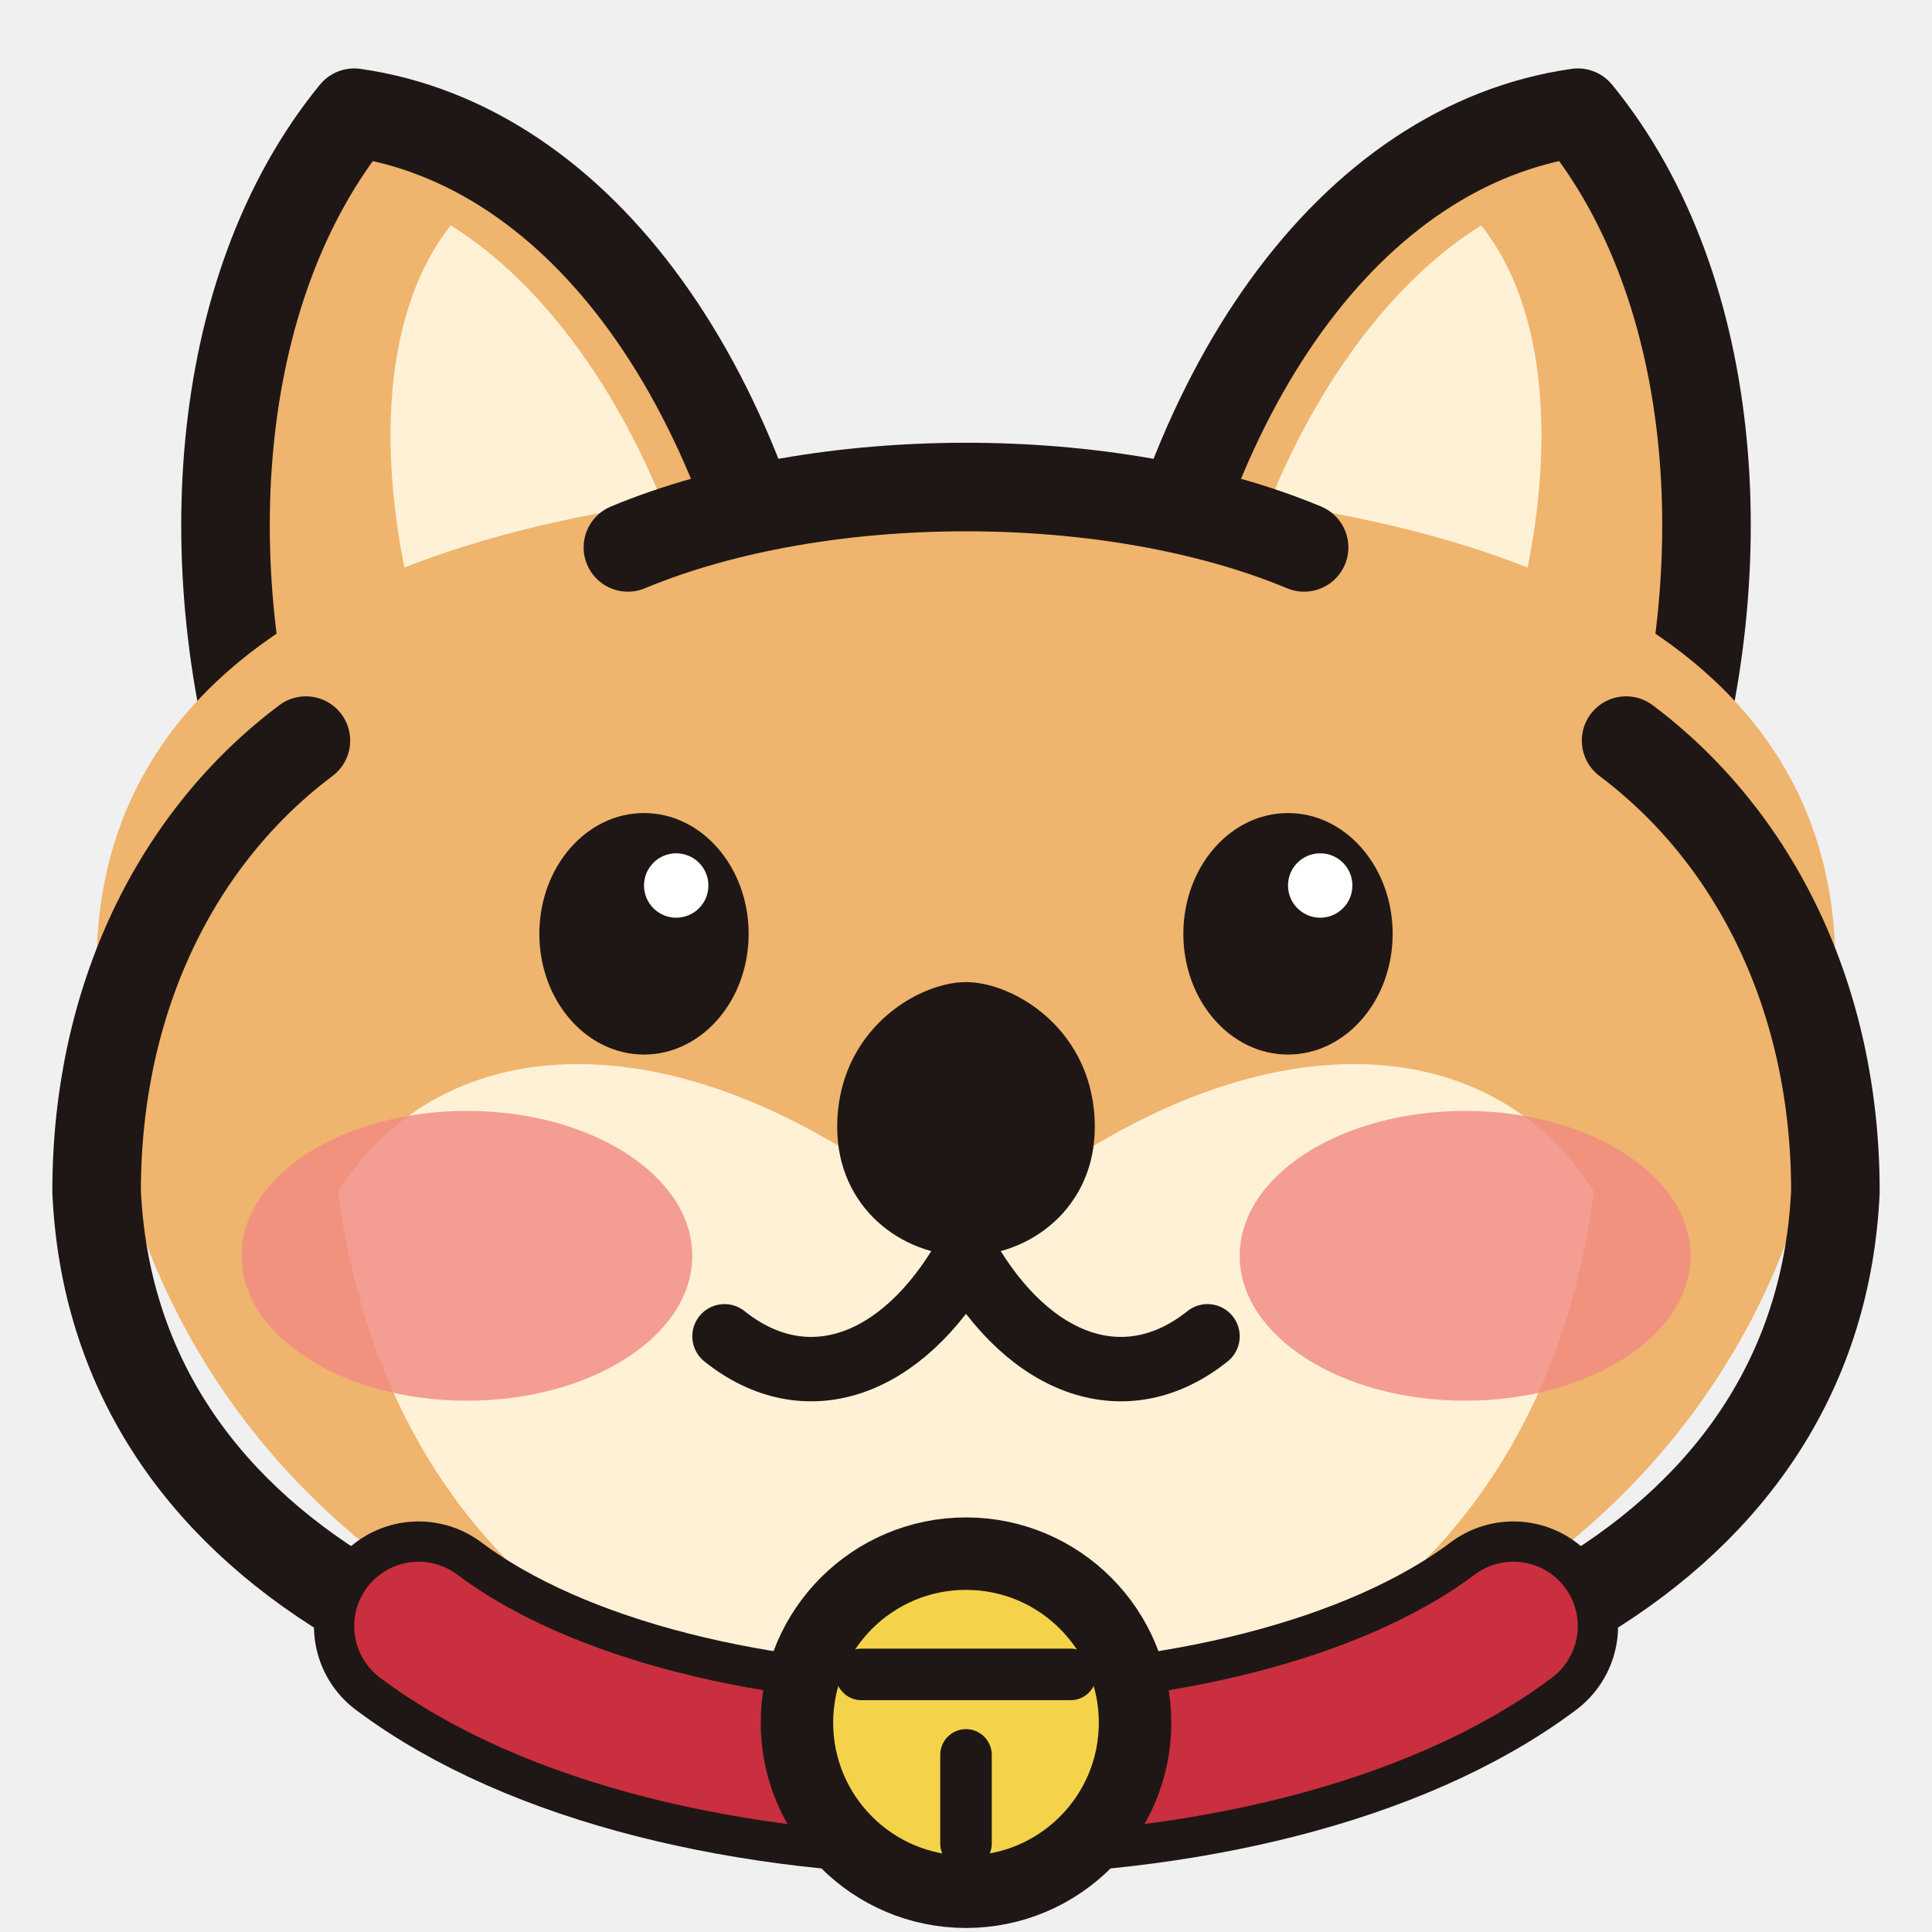
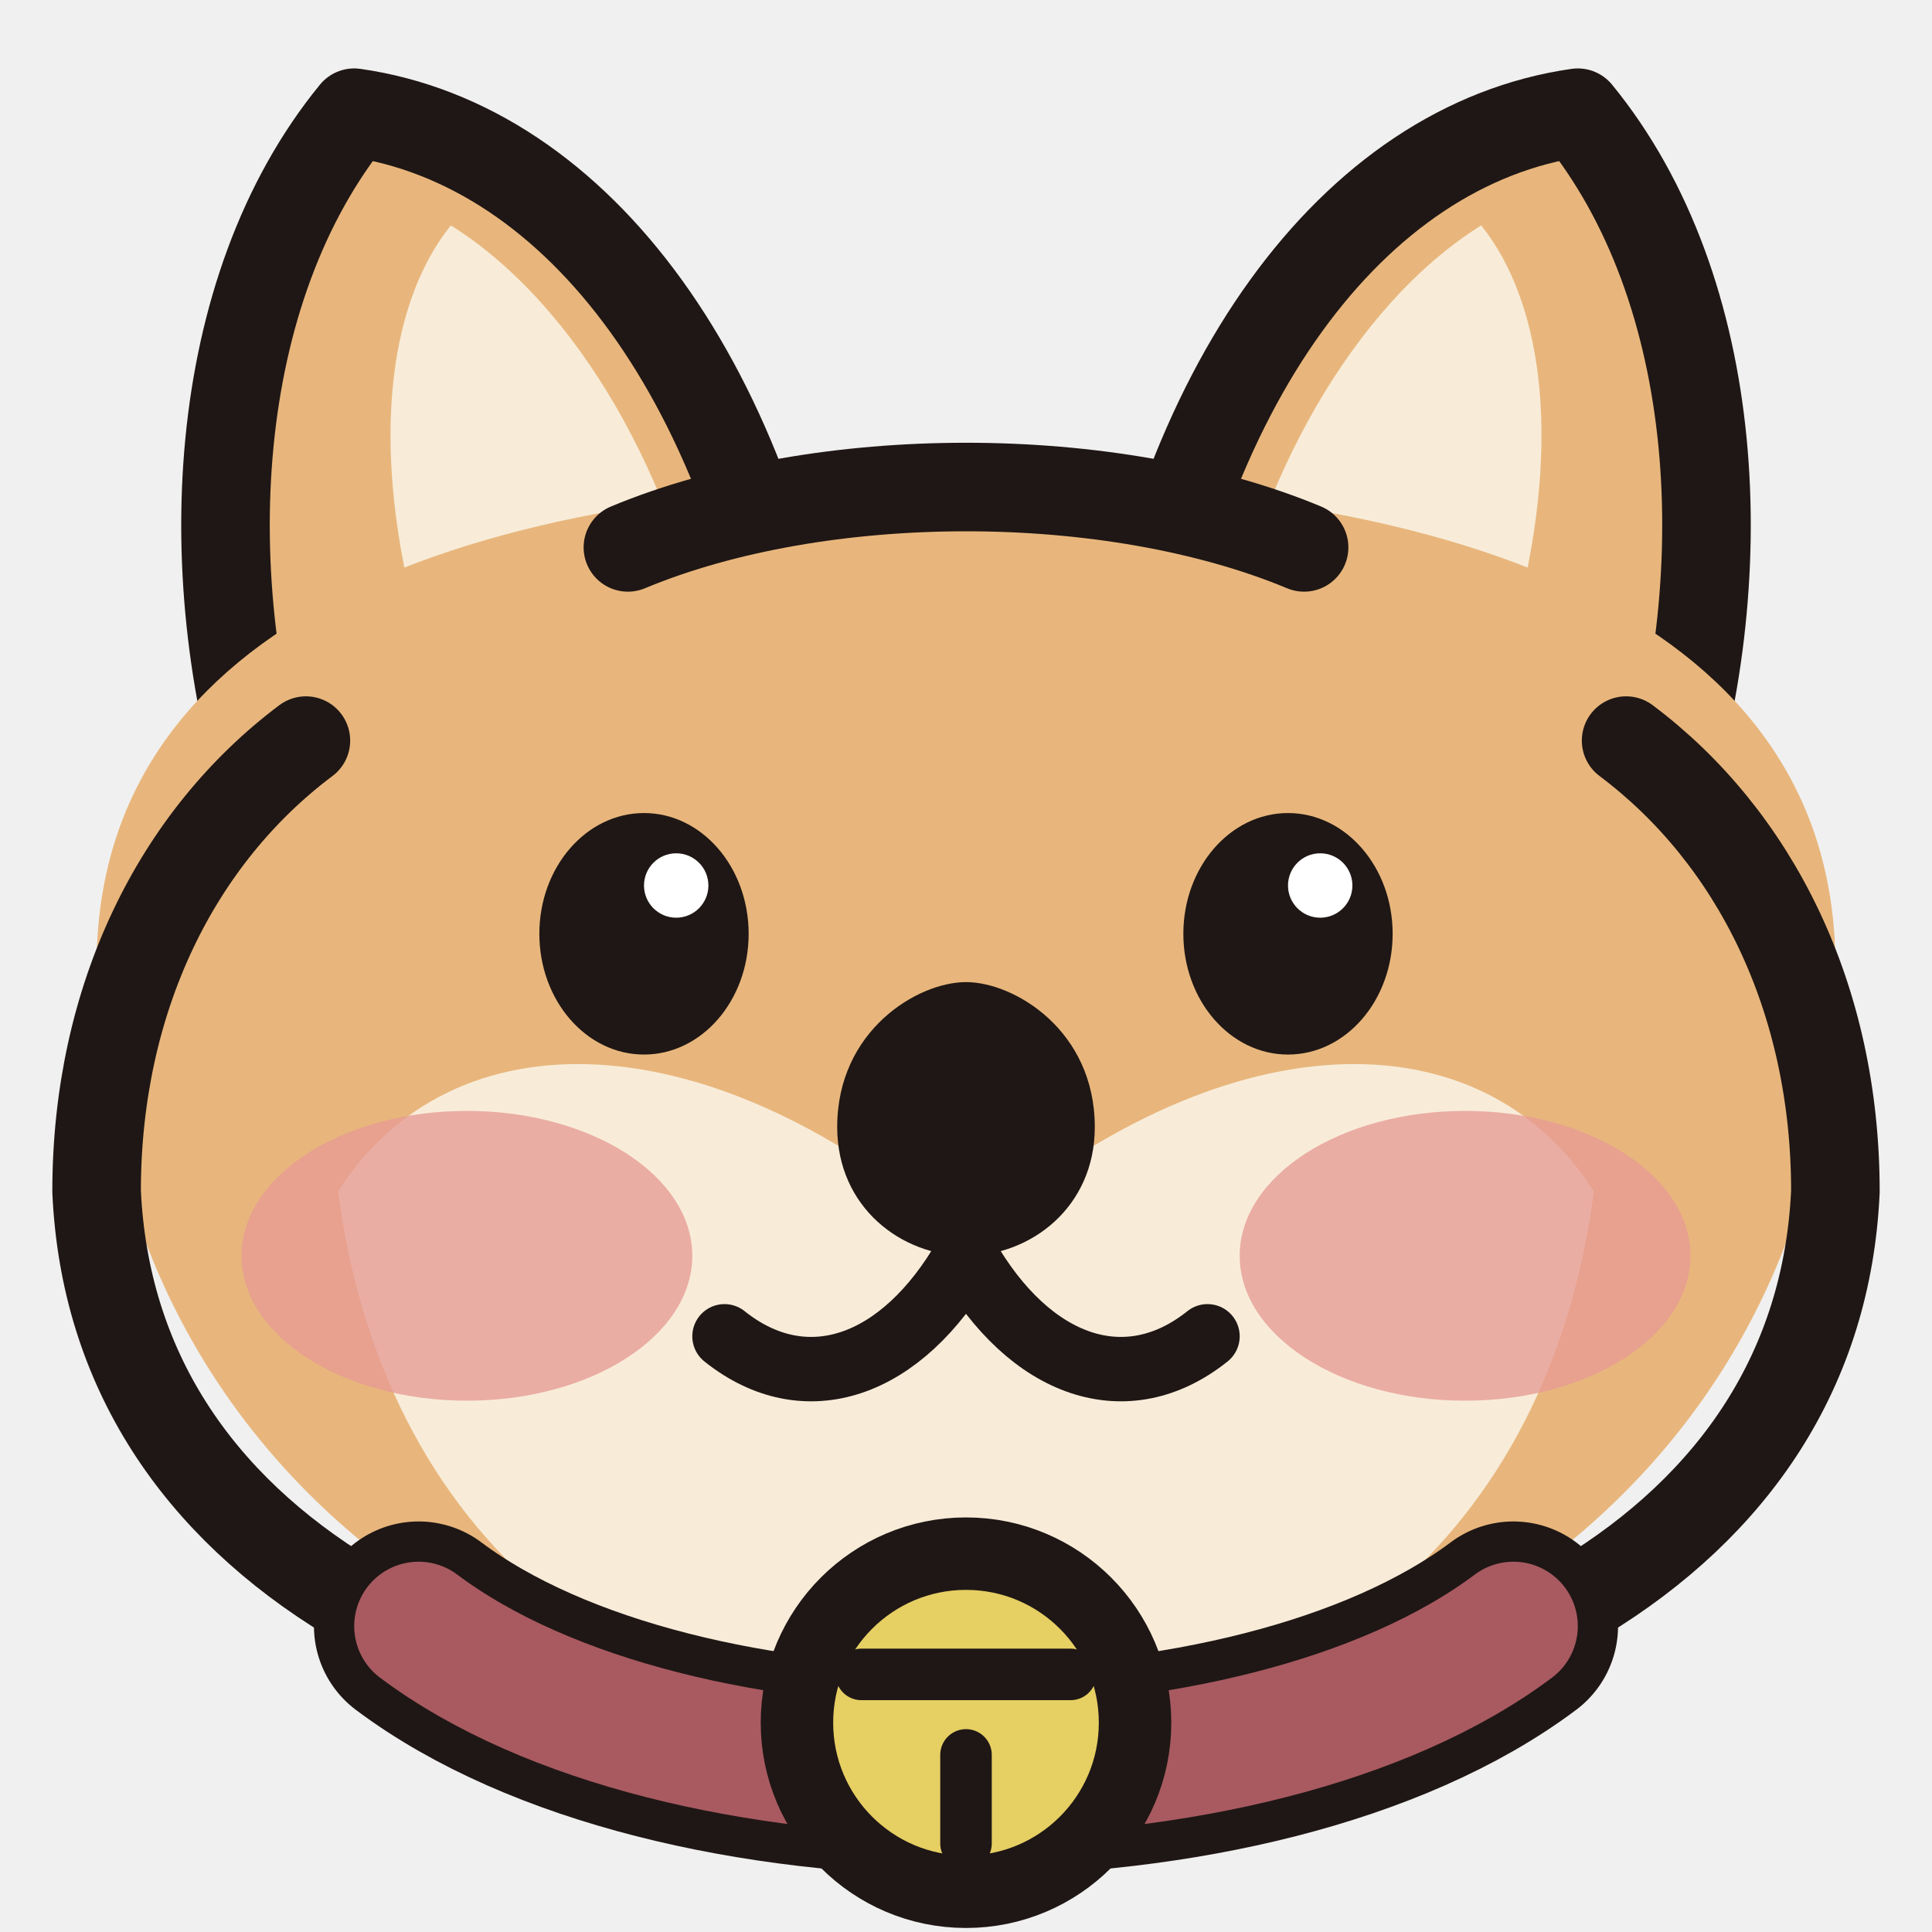
<svg xmlns="http://www.w3.org/2000/svg" id="favicon" viewBox="30 20 120 120" aria-hidden="true">
-   <path d="M47 71C42 56 43 38 52 27C66 29 77 44 80 66Z" fill="#efb46d" stroke="#1f1715" stroke-width="5.5" stroke-linejoin="round" />
-   <path d="M133 71C138 56 137 38 128 27C114 29 103 44 100 66Z" fill="#efb46d" stroke="#1f1715" stroke-width="5.5" stroke-linejoin="round" />
-   <path d="M56 59C53 48 54 39 58 34C66 39 72 50 74 61Z" fill="#fff1d6" />
-   <path d="M124 59C127 48 126 39 122 34C114 39 108 50 106 61Z" fill="#fff1d6" />
-   <path d="M36 80C36 60 56 50 90 50C124 50 144 60 144 80C144 108 122 128 90 128C58 128 36 108 36 80Z" fill="#efb46d" />
+   <path d="M47 71C42 56 43 38 52 27C66 29 77 44 80 66Z" fill="#e8b67c" stroke="#1f1715" stroke-width="5.5" stroke-linejoin="round" />
+   <path d="M133 71C138 56 137 38 128 27C114 29 103 44 100 66Z" fill="#e8b67c" stroke="#1f1715" stroke-width="5.5" stroke-linejoin="round" />
+   <path d="M56 59C53 48 54 39 58 34C66 39 72 50 74 61Z" fill="#f8ecd9" />
+   <path d="M124 59C127 48 126 39 122 34C114 39 108 50 106 61Z" fill="#f8ecd9" />
+   <path d="M36 80C36 60 56 50 90 50C124 50 144 60 144 80C144 108 122 128 90 128C58 128 36 108 36 80Z" fill="#e8b67c" />
  <path d="M69 54C81 49 99 49 111 54M49 66C41 72 36 82 36 94C37 116 59 128 90 128C121 128 143 116 144 94C144 82 139 72 131 66" fill="none" stroke="#1f1715" stroke-width="5.5" stroke-linecap="round" />
-   <path d="M51 94C58 83 74 83 90 97C106 83 122 83 129 94C126 117 109 128 90 128C71 128 54 117 51 94Z" fill="#fff1d6" />
-   <ellipse cx="59" cy="98" rx="14" ry="9" fill="#f28b82" opacity="0.82" />
-   <ellipse cx="121" cy="98" rx="14" ry="9" fill="#f28b82" opacity="0.82" />
+   <path d="M51 94C58 83 74 83 90 97C106 83 122 83 129 94C126 117 109 128 90 128C71 128 54 117 51 94Z" fill="#f8ecd9" />
+   <ellipse cx="59" cy="98" rx="14" ry="9" fill="#e79b93" opacity="0.78" />
+   <ellipse cx="121" cy="98" rx="14" ry="9" fill="#e79b93" opacity="0.78" />
  <path d="M56 121C72 133 108 133 124 121" fill="none" stroke="#1f1715" stroke-width="13" stroke-linecap="round" />
-   <path d="M56 121C72 133 108 133 124 121" fill="none" stroke="#c92f3f" stroke-width="8" stroke-linecap="round" />
-   <circle cx="90" cy="127" r="10.5" fill="#f4d34b" stroke="#1f1715" stroke-width="4.5" />
+   <path d="M56 121C72 133 108 133 124 121" fill="none" stroke="#a85a60" stroke-width="8" stroke-linecap="round" />
+   <circle cx="90" cy="127" r="10.5" fill="#e6cf63" stroke="#1f1715" stroke-width="4.5" />
  <path d="M83.5 124H96.5" stroke="#1f1715" stroke-width="3.2" stroke-linecap="round" />
  <path d="M90 129V134.5" stroke="#1f1715" stroke-width="3.2" stroke-linecap="round" />
  <ellipse cx="70" cy="78" rx="6.5" ry="7.5" fill="#1f1715" />
  <ellipse cx="110" cy="78" rx="6.5" ry="7.5" fill="#1f1715" />
  <circle cx="72" cy="75" r="2" fill="#ffffff" />
  <circle cx="112" cy="75" r="2" fill="#ffffff" />
  <path d="M82 90C82 84 87 81 90 81C93 81 98 84 98 90C98 95 94 98 90 98C86 98 82 95 82 90Z" fill="#1f1715" />
  <path d="M90 98C86 105 80 107 75 103M90 98C94 105 100 107 105 103" fill="none" stroke="#1f1715" stroke-width="4" stroke-linecap="round" />
</svg>
